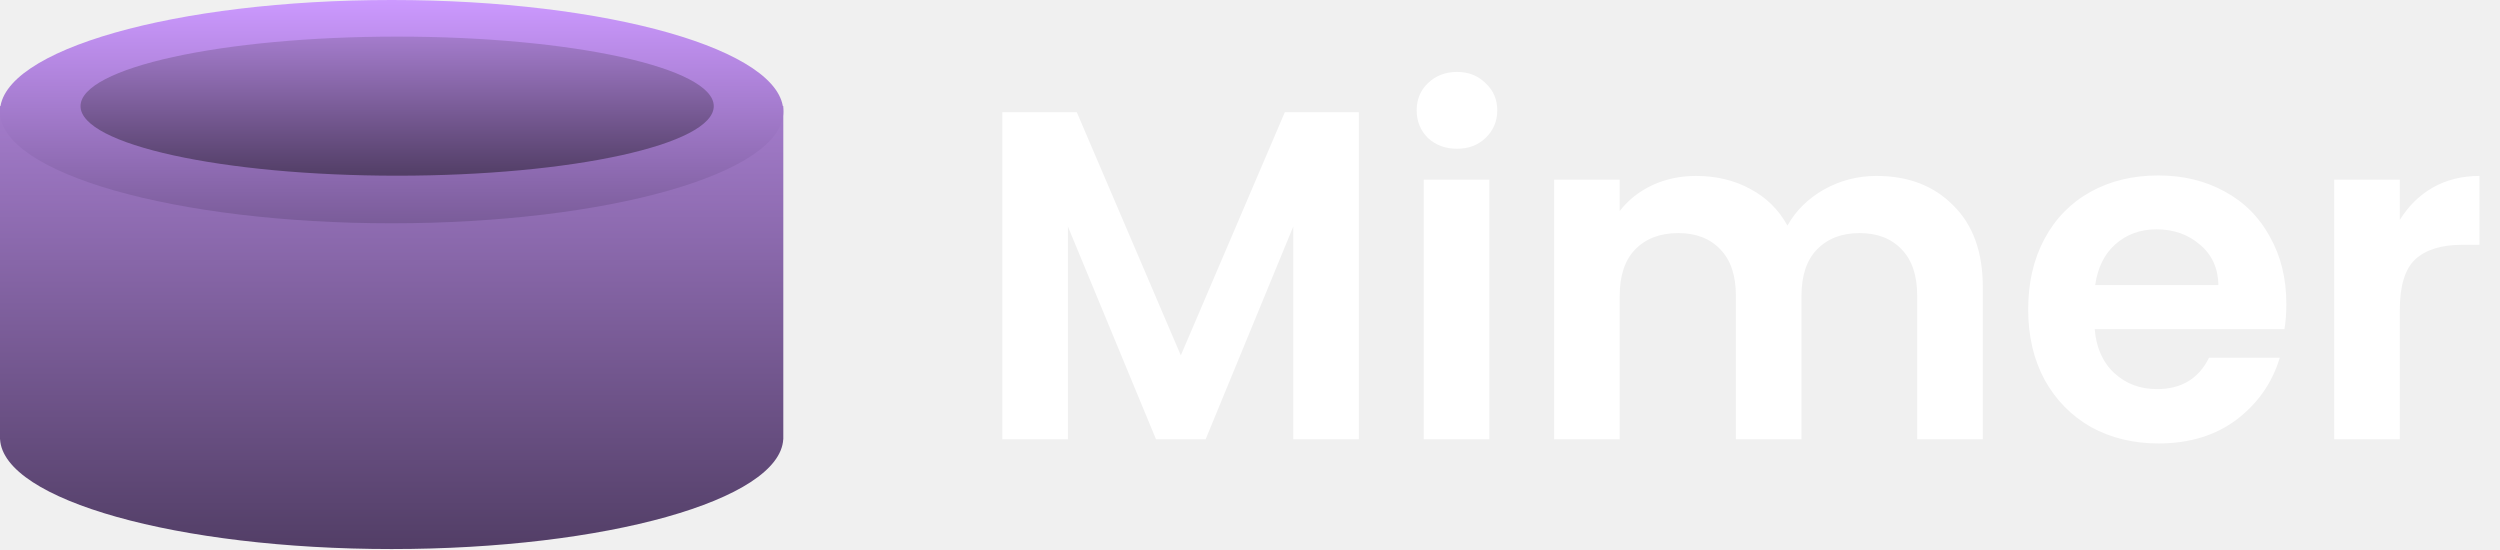
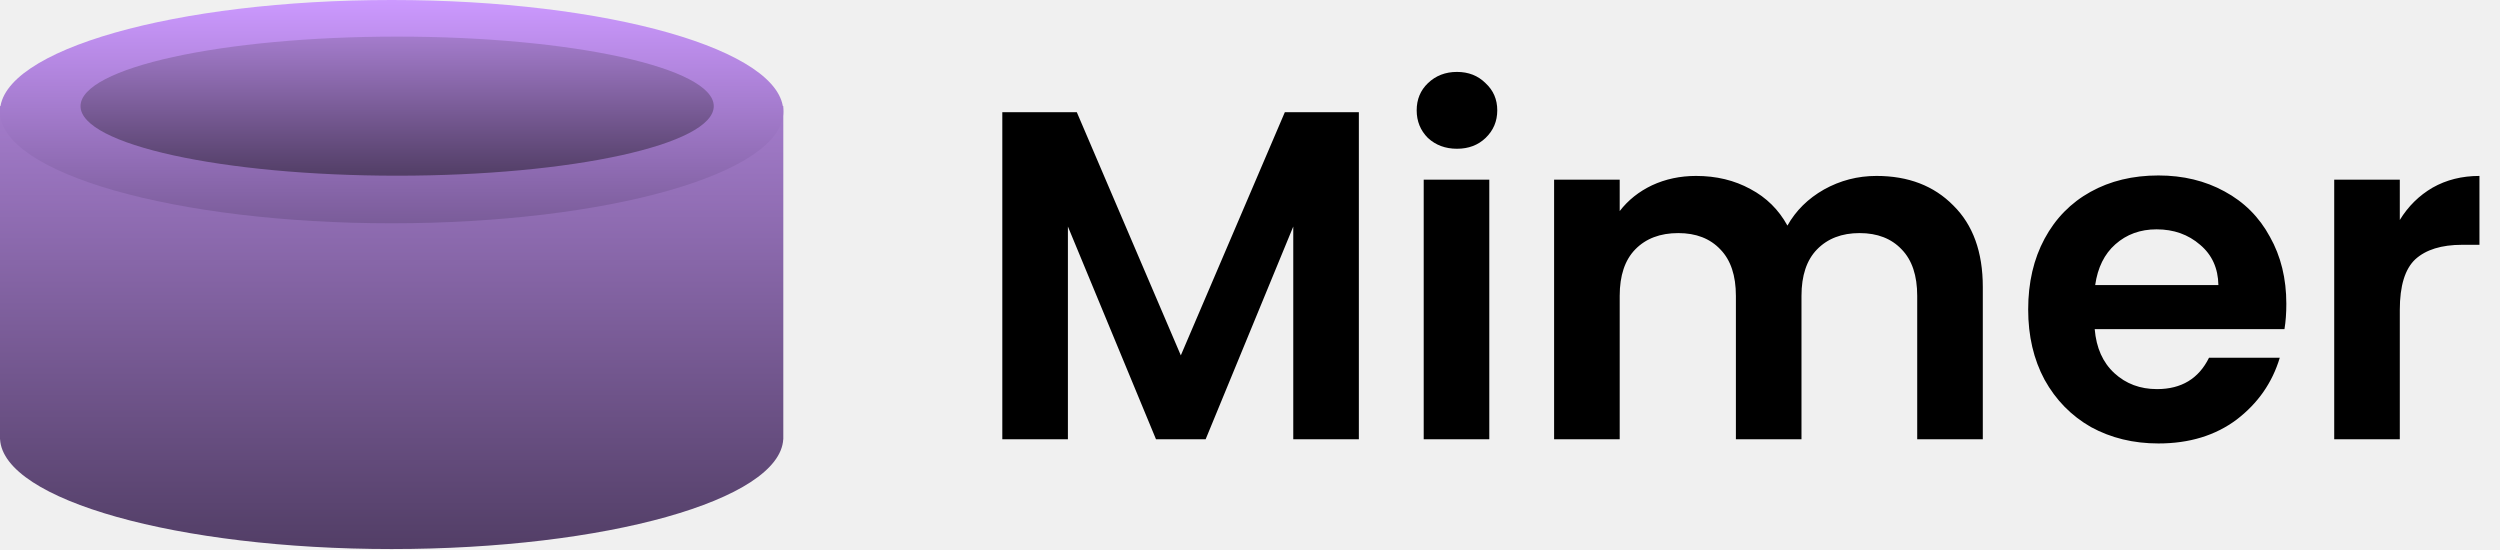
<svg xmlns="http://www.w3.org/2000/svg" width="683" height="150" viewBox="0 0 683 150" fill="none">
-   <path d="M371.24 30.656V120H353.32V61.888L329.384 120H315.816L291.752 61.888V120H273.832V30.656H294.184L322.6 97.088L351.016 30.656H371.24ZM398.045 40.64C394.888 40.64 392.242 39.659 390.109 37.696C388.061 35.648 387.037 33.131 387.037 30.144C387.037 27.157 388.061 24.683 390.109 22.72C392.242 20.672 394.888 19.648 398.045 19.648C401.202 19.648 403.805 20.672 405.853 22.72C407.986 24.683 409.053 27.157 409.053 30.144C409.053 33.131 407.986 35.648 405.853 37.696C403.805 39.659 401.202 40.64 398.045 40.64ZM406.877 49.088V120H388.957V49.088H406.877ZM512.646 48.064C521.35 48.064 528.347 50.752 533.638 56.128C539.014 61.419 541.702 68.843 541.702 78.4V120H523.782V80.832C523.782 75.285 522.374 71.061 519.558 68.16C516.742 65.173 512.902 63.68 508.038 63.68C503.174 63.68 499.291 65.173 496.39 68.16C493.574 71.061 492.166 75.285 492.166 80.832V120H474.246V80.832C474.246 75.285 472.838 71.061 470.022 68.16C467.206 65.173 463.366 63.68 458.502 63.68C453.553 63.68 449.627 65.173 446.726 68.16C443.91 71.061 442.502 75.285 442.502 80.832V120H424.582V49.088H442.502V57.664C444.806 54.677 447.75 52.331 451.334 50.624C455.003 48.917 459.014 48.064 463.366 48.064C468.913 48.064 473.862 49.259 478.214 51.648C482.566 53.952 485.937 57.28 488.326 61.632C490.63 57.536 493.958 54.251 498.31 51.776C502.747 49.301 507.526 48.064 512.646 48.064ZM624.627 83.008C624.627 85.568 624.456 87.872 624.115 89.92H572.275C572.702 95.04 574.494 99.051 577.651 101.952C580.808 104.853 584.691 106.304 589.299 106.304C595.955 106.304 600.691 103.445 603.507 97.728H622.835C620.787 104.555 616.862 110.187 611.059 114.624C605.256 118.976 598.131 121.152 589.683 121.152C582.856 121.152 576.712 119.659 571.251 116.672C565.875 113.6 561.651 109.291 558.579 103.744C555.592 98.197 554.099 91.797 554.099 84.544C554.099 77.205 555.592 70.763 558.579 65.216C561.566 59.669 565.747 55.403 571.123 52.416C576.499 49.429 582.686 47.936 589.683 47.936C596.424 47.936 602.44 49.387 607.731 52.288C613.107 55.189 617.246 59.328 620.147 64.704C623.134 69.995 624.627 76.096 624.627 83.008ZM606.067 77.888C605.982 73.28 604.318 69.611 601.075 66.88C597.832 64.064 593.864 62.656 589.171 62.656C584.734 62.656 580.979 64.021 577.907 66.752C574.92 69.397 573.086 73.109 572.403 77.888H606.067ZM655.627 60.096C657.931 56.341 660.918 53.397 664.587 51.264C668.342 49.131 672.608 48.064 677.387 48.064V66.88H672.651C667.019 66.88 662.752 68.203 659.851 70.848C657.035 73.493 655.627 78.101 655.627 84.672V120H637.707V49.088H655.627V60.096Z" fill="white" />
+   <path d="M371.24 30.656V120H353.32V61.888L329.384 120H315.816L291.752 61.888V120H273.832V30.656H294.184L322.6 97.088L351.016 30.656H371.24ZM398.045 40.64C394.888 40.64 392.242 39.659 390.109 37.696C388.061 35.648 387.037 33.131 387.037 30.144C387.037 27.157 388.061 24.683 390.109 22.72C392.242 20.672 394.888 19.648 398.045 19.648C401.202 19.648 403.805 20.672 405.853 22.72C407.986 24.683 409.053 27.157 409.053 30.144C409.053 33.131 407.986 35.648 405.853 37.696C403.805 39.659 401.202 40.64 398.045 40.64ZM406.877 49.088V120H388.957V49.088H406.877ZM512.646 48.064C521.35 48.064 528.347 50.752 533.638 56.128C539.014 61.419 541.702 68.843 541.702 78.4V120H523.782V80.832C523.782 75.285 522.374 71.061 519.558 68.16C516.742 65.173 512.902 63.68 508.038 63.68C503.174 63.68 499.291 65.173 496.39 68.16C493.574 71.061 492.166 75.285 492.166 80.832V120H474.246V80.832C474.246 75.285 472.838 71.061 470.022 68.16C467.206 65.173 463.366 63.68 458.502 63.68C453.553 63.68 449.627 65.173 446.726 68.16C443.91 71.061 442.502 75.285 442.502 80.832V120H424.582V49.088H442.502V57.664C444.806 54.677 447.75 52.331 451.334 50.624C455.003 48.917 459.014 48.064 463.366 48.064C468.913 48.064 473.862 49.259 478.214 51.648C482.566 53.952 485.937 57.28 488.326 61.632C490.63 57.536 493.958 54.251 498.31 51.776C502.747 49.301 507.526 48.064 512.646 48.064ZM624.627 83.008C624.627 85.568 624.456 87.872 624.115 89.92H572.275C572.702 95.04 574.494 99.051 577.651 101.952C580.808 104.853 584.691 106.304 589.299 106.304C595.955 106.304 600.691 103.445 603.507 97.728H622.835C620.787 104.555 616.862 110.187 611.059 114.624C605.256 118.976 598.131 121.152 589.683 121.152C582.856 121.152 576.712 119.659 571.251 116.672C565.875 113.6 561.651 109.291 558.579 103.744C555.592 98.197 554.099 91.797 554.099 84.544C554.099 77.205 555.592 70.763 558.579 65.216C561.566 59.669 565.747 55.403 571.123 52.416C576.499 49.429 582.686 47.936 589.683 47.936C596.424 47.936 602.44 49.387 607.731 52.288C613.107 55.189 617.246 59.328 620.147 64.704C623.134 69.995 624.627 76.096 624.627 83.008ZM606.067 77.888C605.982 73.28 604.318 69.611 601.075 66.88C597.832 64.064 593.864 62.656 589.171 62.656C584.734 62.656 580.979 64.021 577.907 66.752C574.92 69.397 573.086 73.109 572.403 77.888H606.067ZM655.627 60.096C657.931 56.341 660.918 53.397 664.587 51.264C668.342 49.131 672.608 48.064 677.387 48.064V66.88H672.651C667.019 66.88 662.752 68.203 659.851 70.848C657.035 73.493 655.627 78.101 655.627 84.672V120H637.707V49.088H655.627V60.096Z" fill="currentColor" />
  <path d="M214 120H213.984C213.047 136.614 165.509 150 107 150C48.491 150 0.953 136.614 0.016 120H0V29H214V120Z" fill="url(#paint0_linear_64_2)" />
  <ellipse cx="107" cy="30.5" rx="107" ry="30.5" fill="url(#paint1_linear_64_2)" />
  <ellipse cx="108.5" cy="29" rx="86.5" ry="19" fill="url(#paint2_linear_64_2)" />
  <defs>
    <linearGradient id="paint0_linear_64_2" x1="107" y1="29" x2="107" y2="150" gradientUnits="userSpaceOnUse">
      <stop stop-color="#A47CCC" />
      <stop offset="1" stop-color="#523E66" />
    </linearGradient>
    <linearGradient id="paint1_linear_64_2" x1="107" y1="0" x2="107" y2="61" gradientUnits="userSpaceOnUse">
      <stop stop-color="#CC99FF" />
      <stop offset="1" stop-color="#7A5C99" />
    </linearGradient>
    <linearGradient id="paint2_linear_64_2" x1="108.5" y1="10" x2="108.5" y2="48" gradientUnits="userSpaceOnUse">
      <stop stop-color="#A47CCC" />
      <stop offset="1" stop-color="#523E66" />
    </linearGradient>
  </defs>
</svg>
